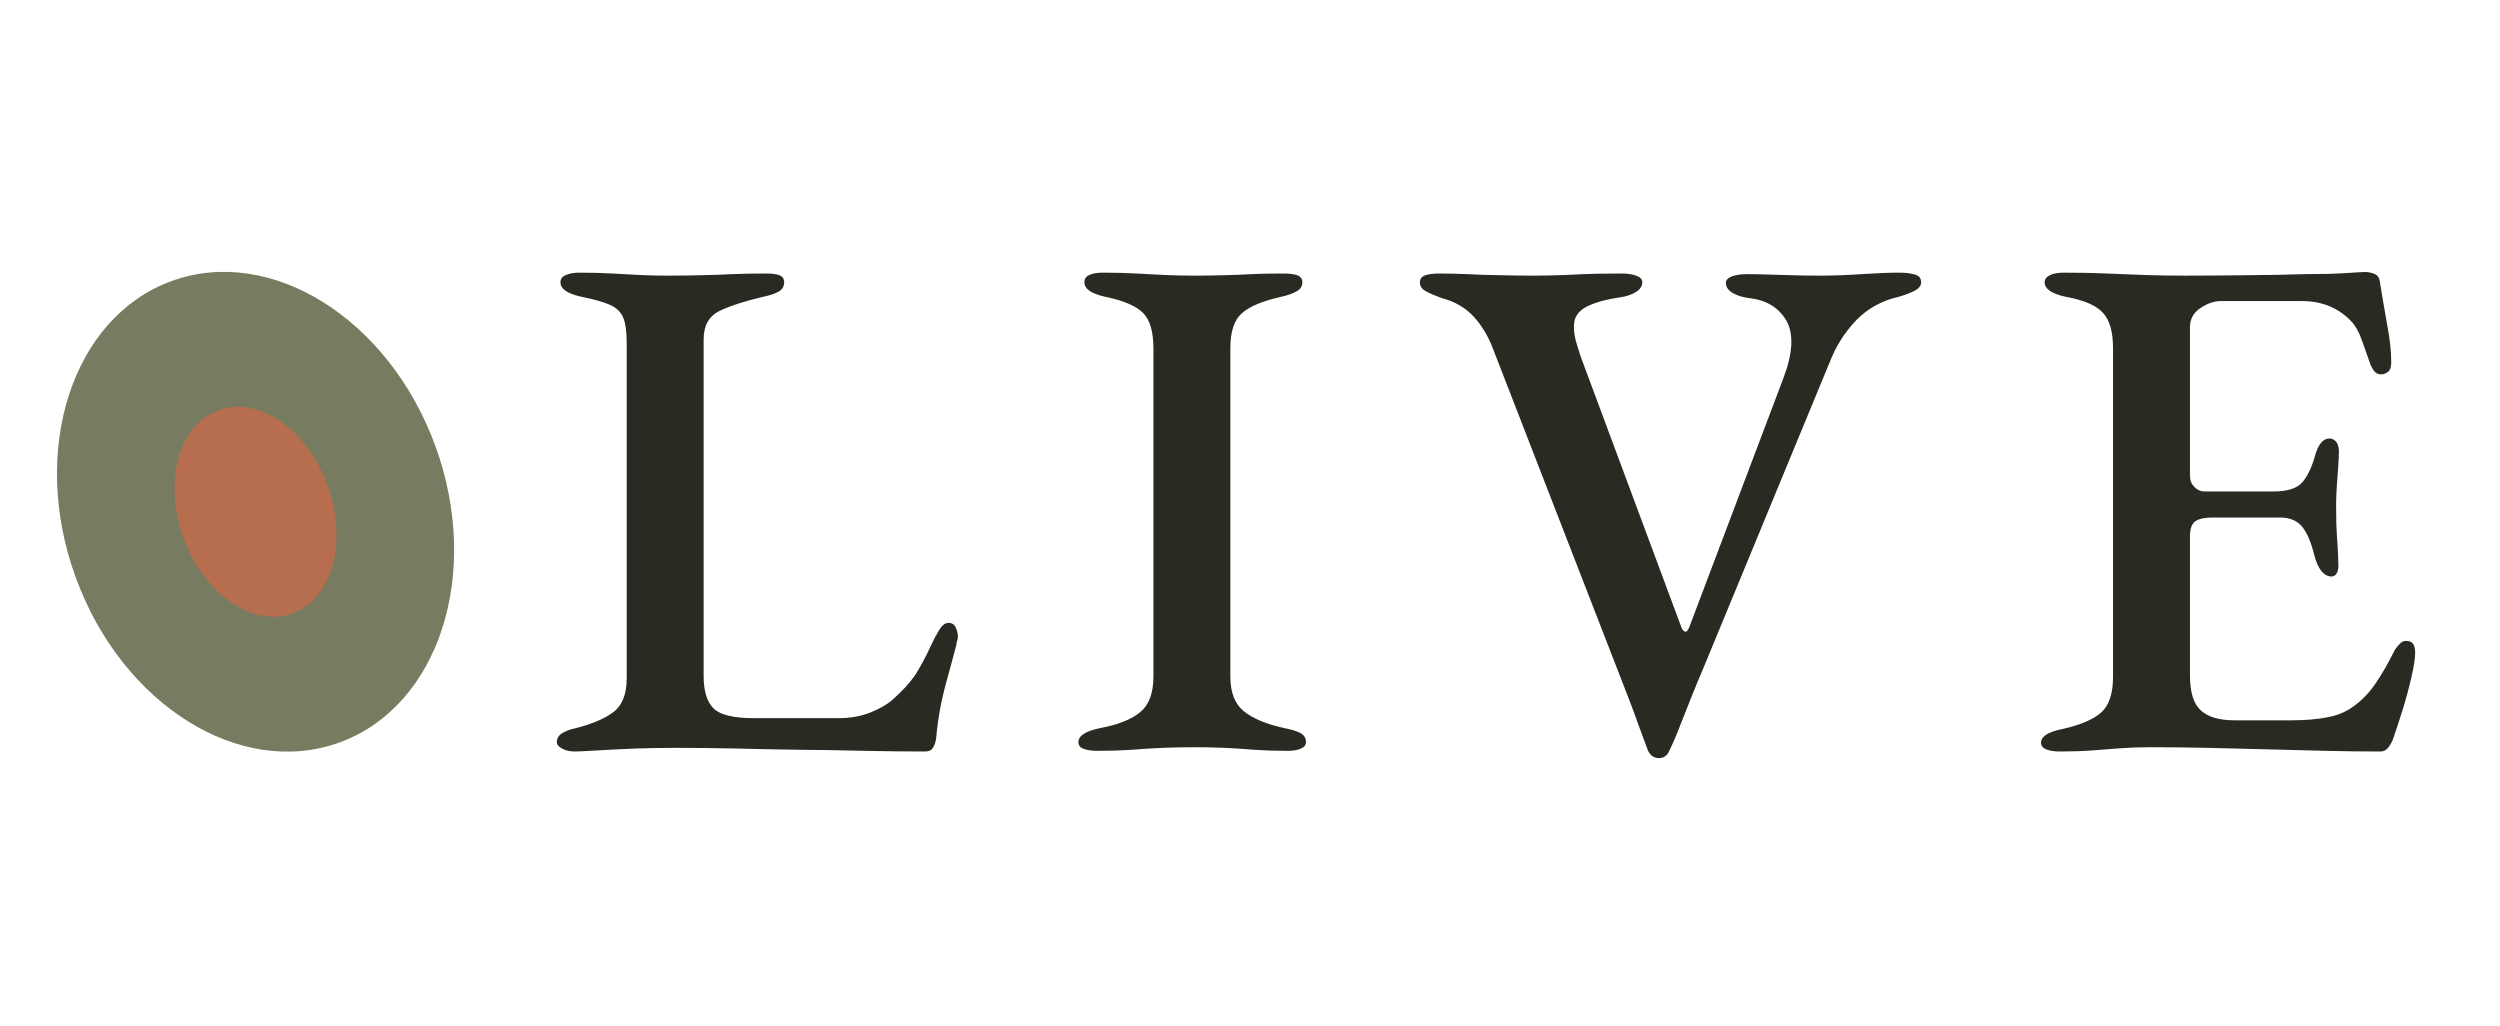
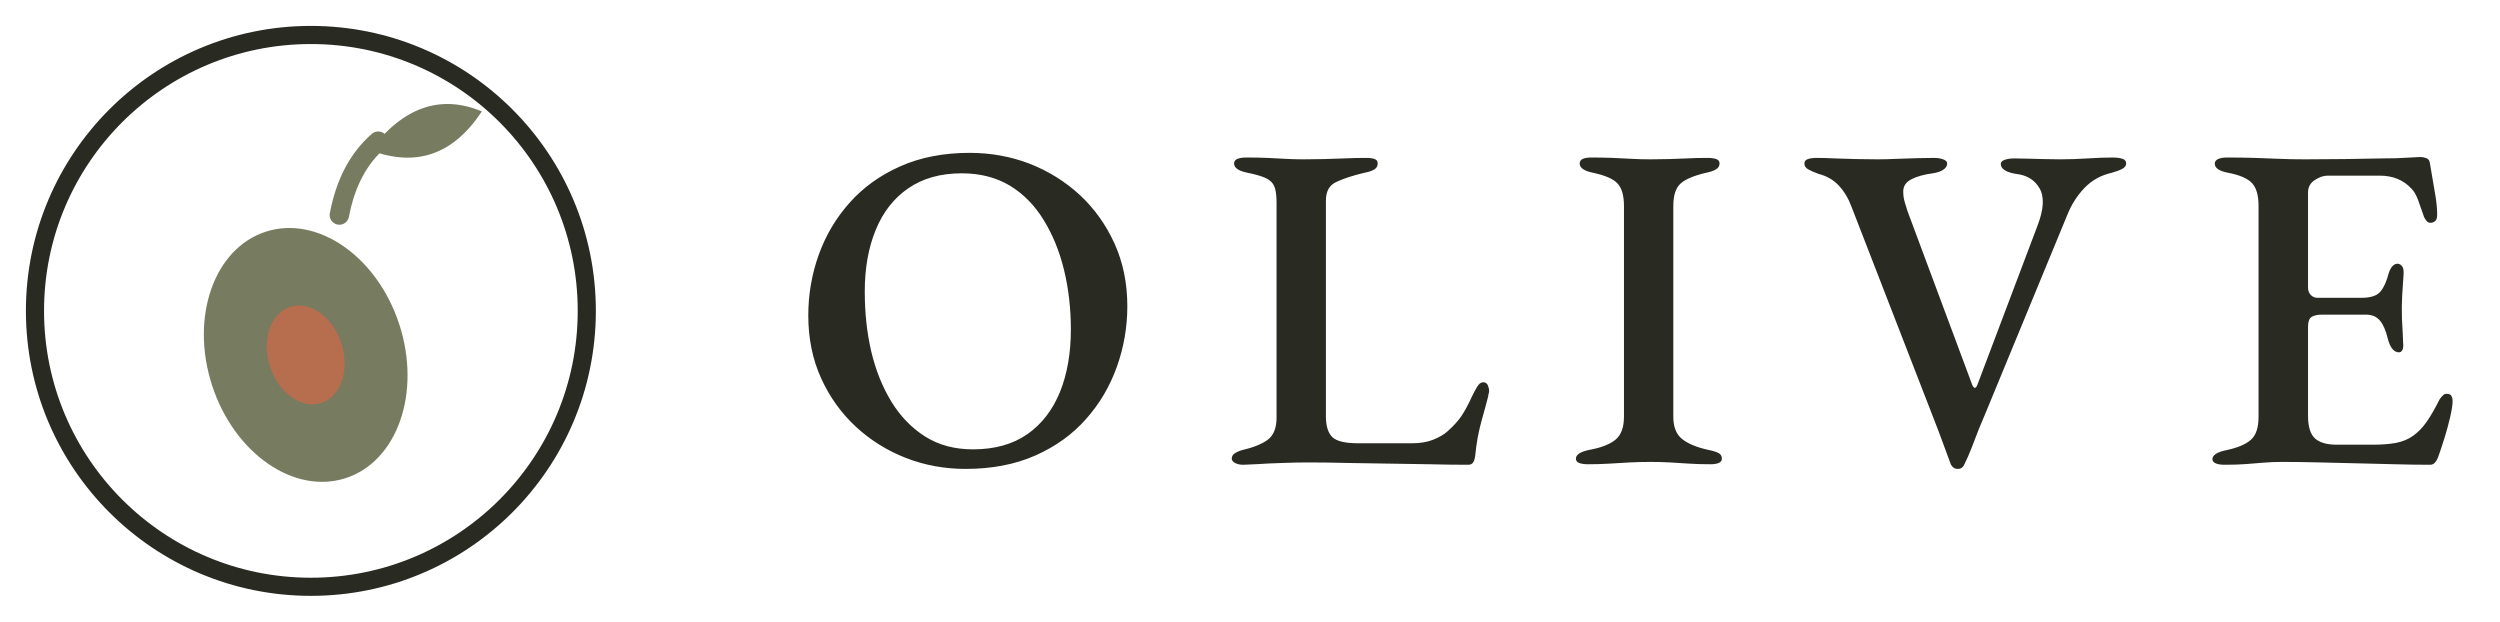
- <svg xmlns="http://www.w3.org/2000/svg" viewBox="0 0 117 48" width="117" height="48" role="img" aria-label="OLIVE">
-   <g transform="translate(11.96 23.95) rotate(-20)">
-     <ellipse rx="8.96" ry="11.49" fill="#777B60" />
-     <ellipse rx="3.59" ry="5.06" fill="#B66E4E" />
-   </g>
-   <path d="M26.91 35.17L26.91 35.17Q26.54 35.17 26.30 35.03Q26.06 34.90 26.06 34.73L26.06 34.73Q26.06 34.46 26.33 34.30Q26.61 34.15 26.78 34.12L26.78 34.12Q28.07 33.81 28.70 33.33Q29.33 32.86 29.33 31.74L29.33 31.74L29.33 16.06Q29.33 15.25 29.16 14.85Q28.99 14.46 28.53 14.26Q28.07 14.06 27.22 13.89L27.22 13.89Q26.23 13.68 26.23 13.21L26.23 13.21Q26.23 12.97 26.49 12.87Q26.74 12.76 27.12 12.76L27.12 12.76Q27.97 12.76 28.65 12.80Q29.33 12.83 29.94 12.87Q30.55 12.90 31.30 12.90L31.30 12.90Q32.08 12.90 32.79 12.88Q33.51 12.87 34.26 12.83Q35.00 12.80 35.85 12.80L35.85 12.80Q36.26 12.80 36.48 12.88Q36.70 12.97 36.70 13.21L36.70 13.21Q36.70 13.48 36.47 13.63Q36.23 13.78 35.72 13.89L35.72 13.89Q34.43 14.19 33.68 14.55Q32.93 14.91 32.93 15.89L32.93 15.89L32.93 31.63Q32.93 32.69 33.39 33.15Q33.85 33.61 35.28 33.61L35.28 33.61L39.22 33.61Q40.10 33.61 40.77 33.33Q41.43 33.06 41.80 32.72L41.80 32.72Q42.45 32.14 42.81 31.62Q43.16 31.09 43.57 30.21L43.57 30.21Q43.74 29.83 43.95 29.49Q44.15 29.15 44.39 29.15L44.39 29.15Q44.63 29.15 44.73 29.37Q44.83 29.59 44.83 29.80L44.83 29.80Q44.83 29.87 44.80 29.97Q44.76 30.07 44.76 30.17L44.76 30.17Q44.52 31.09 44.32 31.80Q44.12 32.52 44.00 33.16Q43.88 33.81 43.81 34.56L43.81 34.56Q43.78 34.80 43.67 34.98Q43.57 35.17 43.30 35.17L43.30 35.17Q41.97 35.17 40.48 35.14Q38.98 35.10 37.45 35.09Q35.92 35.07 34.44 35.03Q32.96 35 31.60 35L31.60 35Q30.79 35 29.78 35.03Q28.78 35.07 27.95 35.12Q27.12 35.17 26.91 35.17ZM51.36 35.14L51.36 35.14Q50.98 35.14 50.73 35.05Q50.47 34.97 50.47 34.73L50.47 34.73Q50.47 34.29 51.46 34.08L51.46 34.08Q52.75 33.84 53.36 33.33Q53.98 32.82 53.98 31.67L53.98 31.67L53.98 16.30Q53.98 15.14 53.50 14.65Q53.02 14.16 51.73 13.89L51.73 13.89Q50.75 13.68 50.75 13.21L50.75 13.21Q50.75 12.97 50.98 12.87Q51.22 12.76 51.60 12.76L51.60 12.76Q52.48 12.76 53.18 12.80Q53.87 12.83 54.52 12.87Q55.17 12.90 55.91 12.90L55.91 12.90Q56.63 12.90 57.26 12.88Q57.89 12.87 58.55 12.83Q59.21 12.80 60.06 12.80L60.06 12.80Q60.47 12.80 60.71 12.88Q60.95 12.97 60.95 13.21L60.95 13.21Q60.95 13.48 60.69 13.63Q60.44 13.78 59.96 13.89L59.96 13.89Q58.63 14.19 58.11 14.67Q57.58 15.14 57.58 16.30L57.58 16.30L57.58 31.67Q57.58 32.79 58.23 33.30Q58.87 33.81 60.13 34.08L60.13 34.08Q60.64 34.18 60.88 34.32Q61.12 34.46 61.12 34.73L61.12 34.73Q61.12 34.93 60.89 35.03Q60.67 35.14 60.27 35.14L60.27 35.14Q59.42 35.14 58.70 35.09Q57.99 35.03 57.32 35Q56.66 34.97 55.91 34.97L55.91 34.97Q55.10 34.97 54.40 35Q53.70 35.03 52.96 35.09Q52.21 35.14 51.36 35.14ZM77.64 35.48L77.64 35.48Q77.30 35.48 77.13 35.14L77.13 35.14Q76.96 34.69 76.70 33.98Q76.45 33.27 76.25 32.76L76.25 32.76L69.89 16.37Q69.55 15.45 68.97 14.82Q68.39 14.19 67.47 13.95L67.47 13.95Q67.00 13.78 66.73 13.63Q66.45 13.48 66.45 13.21L66.45 13.21Q66.45 12.97 66.71 12.88Q66.96 12.80 67.34 12.80L67.34 12.80Q67.95 12.80 68.68 12.83Q69.41 12.87 70.23 12.88Q71.04 12.90 71.79 12.90L71.79 12.90Q72.47 12.90 73.24 12.87Q74.00 12.83 74.72 12.81Q75.43 12.80 75.91 12.80L75.91 12.80Q76.28 12.80 76.57 12.90Q76.86 13.00 76.86 13.21L76.86 13.21Q76.86 13.48 76.57 13.66Q76.28 13.85 75.80 13.92L75.80 13.92Q74.82 14.06 74.24 14.36Q73.66 14.67 73.66 15.25L73.66 15.25Q73.66 15.69 73.78 16.06Q73.90 16.44 73.97 16.67L73.97 16.67L78.69 29.36Q78.76 29.53 78.86 29.56Q78.97 29.59 79.07 29.32L79.07 29.32L83.45 17.73Q84.13 15.96 83.61 15.02Q83.08 14.09 81.86 13.95L81.86 13.95Q81.38 13.89 81.07 13.70Q80.77 13.51 80.77 13.24L80.77 13.24Q80.77 13.04 81.06 12.93Q81.35 12.83 81.75 12.83L81.75 12.83Q82.30 12.83 82.81 12.85Q83.32 12.87 83.86 12.88Q84.41 12.90 85.09 12.90L85.09 12.90Q86.07 12.90 87.11 12.83Q88.15 12.76 88.89 12.76L88.89 12.76Q89.34 12.76 89.62 12.85Q89.91 12.93 89.91 13.21L89.91 13.21Q89.91 13.44 89.62 13.60Q89.34 13.75 88.86 13.89L88.86 13.89Q87.67 14.16 86.87 14.99Q86.07 15.82 85.63 16.95L85.63 16.95L79.68 31.36Q79.44 31.91 79.17 32.59Q78.90 33.27 78.64 33.93Q78.39 34.59 78.12 35.14L78.12 35.14Q78.05 35.31 77.93 35.39Q77.81 35.48 77.64 35.48ZM96.41 35.17L96.41 35.17Q96.00 35.17 95.76 35.07Q95.52 34.97 95.52 34.76L95.52 34.76Q95.52 34.32 96.51 34.12L96.51 34.12Q97.77 33.84 98.33 33.35Q98.89 32.86 98.89 31.67L98.89 31.67L98.89 16.30Q98.89 15.14 98.41 14.63Q97.94 14.12 96.68 13.89L96.68 13.89Q96.17 13.78 95.93 13.61Q95.69 13.44 95.69 13.21L95.69 13.21Q95.69 13.00 95.93 12.88Q96.17 12.76 96.58 12.76L96.58 12.76Q97.70 12.76 98.60 12.80Q99.50 12.83 100.37 12.87Q101.24 12.90 102.26 12.90L102.26 12.90Q103.62 12.90 105.13 12.88Q106.64 12.87 107.87 12.83L107.87 12.83Q109.02 12.83 109.79 12.78Q110.55 12.73 110.69 12.73L110.69 12.73Q110.89 12.73 111.11 12.81Q111.33 12.90 111.37 13.14L111.37 13.14Q111.54 14.19 111.72 15.20Q111.91 16.20 111.91 16.95L111.91 16.95Q111.91 17.29 111.76 17.40Q111.61 17.52 111.44 17.52L111.44 17.52Q111.27 17.52 111.16 17.42Q111.06 17.32 110.96 17.12L110.96 17.12Q110.72 16.44 110.52 15.88Q110.31 15.31 110.04 15.04L110.04 15.04Q109.60 14.57 109.02 14.33Q108.44 14.09 107.73 14.09L107.73 14.09L103.92 14.09Q103.48 14.09 102.99 14.41Q102.49 14.74 102.49 15.31L102.49 15.31L102.49 22.25Q102.49 22.59 102.70 22.79Q102.90 23.00 103.17 23.00L103.17 23.00L106.40 23.00Q107.39 23.00 107.76 22.56Q108.14 22.11 108.38 21.20L108.38 21.20Q108.61 20.52 109.02 20.52L109.02 20.52Q109.19 20.52 109.33 20.67Q109.46 20.82 109.46 21.13L109.46 21.13Q109.46 21.33 109.43 21.81Q109.40 22.28 109.36 22.79Q109.33 23.30 109.33 23.61L109.33 23.61Q109.33 23.98 109.34 24.51Q109.36 25.04 109.40 25.55Q109.43 26.06 109.43 26.30L109.43 26.30Q109.46 26.60 109.38 26.79Q109.29 26.98 109.12 26.98L109.12 26.98Q108.58 26.98 108.31 25.99L108.31 25.99Q108.10 25.11 107.75 24.66Q107.39 24.22 106.71 24.22L106.71 24.22L103.55 24.22Q103.00 24.22 102.75 24.39Q102.49 24.56 102.49 25.11L102.49 25.11L102.49 31.60Q102.49 32.79 103.00 33.25Q103.51 33.71 104.57 33.71L104.57 33.71L107.25 33.71Q108.21 33.71 108.92 33.57Q109.63 33.44 110.14 33.06L110.14 33.06Q110.72 32.65 111.16 32.01Q111.61 31.36 112.08 30.41L112.08 30.41Q112.22 30.21 112.35 30.09Q112.49 29.97 112.66 30.00L112.66 30.00Q112.86 30.00 112.95 30.16Q113.03 30.31 113.03 30.55L113.03 30.55Q113.03 30.92 112.86 31.67Q112.69 32.42 112.44 33.23Q112.18 34.05 111.98 34.63L111.98 34.63Q111.88 34.86 111.74 35.02Q111.61 35.17 111.40 35.17L111.40 35.17Q110.18 35.17 108.85 35.14Q107.53 35.10 106.13 35.07Q104.74 35.03 103.34 35Q101.95 34.97 100.59 34.97L100.59 34.97Q99.88 34.97 99.23 35.02Q98.58 35.07 97.92 35.12Q97.26 35.17 96.41 35.17Z" fill="#292B23" />
+ <svg xmlns="http://www.w3.org/2000/svg" viewBox="0 0 193 48" width="193" height="48" role="img" aria-label="OLIVE">
+   <circle cx="24" cy="24" r="21.3" stroke-width="1.4" fill="none" stroke="#292B23" />
+   <path d="M26.2 16.6 Q 26.9 12.9 29.2 10.9" stroke-width="1.5" stroke-linecap="round" fill="none" stroke="#777B60" />
+   <path d="M28.6 11.6 Q 32.4 6.6 37.2 8.6 Q 33.9 13.6 28.6 11.6 Z" fill="#777B60" />
+   <ellipse cx="0" cy="0" rx="7.6" ry="10" transform="translate(23.6 27.4) rotate(-18)" fill="#777B60" />
+   <ellipse cx="0" cy="0" rx="2.9" ry="3.9" transform="translate(23.6 27.4) rotate(-18)" fill="#B66E4E" />
+   <path d="M74.54 36.20L74.54 36.20Q72.12 36.20 69.95 35.36Q67.77 34.51 66.08 32.95Q64.38 31.38 63.39 29.20Q62.40 27.02 62.40 24.36L62.40 24.36Q62.40 21.91 63.21 19.66Q64.02 17.41 65.59 15.65Q67.16 13.88 69.50 12.84Q71.84 11.80 74.86 11.80L74.86 11.80Q77.31 11.80 79.49 12.64Q81.66 13.49 83.36 15.05Q85.05 16.62 86.04 18.80Q87.03 20.98 87.03 23.64L87.03 23.64Q87.03 26.05 86.22 28.32Q85.41 30.59 83.84 32.35Q82.28 34.12 79.94 35.16Q77.60 36.20 74.54 36.20ZM75.11 34.69L75.11 34.69Q77.63 34.69 79.31 33.52Q80.98 32.35 81.83 30.26Q82.67 28.18 82.67 25.44L82.67 25.44Q82.67 23.03 82.15 20.87Q81.63 18.71 80.58 17.00Q79.54 15.29 77.96 14.33Q76.37 13.38 74.25 13.38L74.25 13.38Q71.80 13.38 70.13 14.53Q68.45 15.68 67.61 17.74Q66.76 19.79 66.76 22.52L66.76 22.52Q66.76 24.97 67.26 27.13Q67.77 29.29 68.81 31.00Q69.86 32.71 71.42 33.70Q72.99 34.69 75.11 34.69ZM95.99 35.88L95.99 35.88Q95.60 35.88 95.34 35.74Q95.09 35.59 95.09 35.41L95.09 35.41Q95.09 35.12 95.38 34.96Q95.67 34.80 95.85 34.76L95.85 34.76Q97.22 34.44 97.88 33.94Q98.55 33.43 98.55 32.24L98.55 32.24L98.55 15.65Q98.55 14.78 98.37 14.37Q98.19 13.96 97.70 13.74Q97.22 13.52 96.32 13.34L96.32 13.34Q95.27 13.13 95.27 12.62L95.27 12.62Q95.27 12.37 95.54 12.26Q95.81 12.16 96.21 12.16L96.21 12.16Q97.11 12.16 97.83 12.19Q98.55 12.23 99.20 12.26Q99.84 12.30 100.64 12.30L100.64 12.30Q101.46 12.30 102.22 12.28Q102.98 12.26 103.77 12.23Q104.56 12.19 105.46 12.19L105.46 12.19Q105.89 12.19 106.13 12.28Q106.36 12.37 106.36 12.62L106.36 12.62Q106.36 12.91 106.11 13.07Q105.86 13.24 105.32 13.34L105.32 13.34Q103.95 13.67 103.16 14.05Q102.36 14.42 102.36 15.47L102.36 15.47L102.36 32.14Q102.36 33.25 102.85 33.74Q103.34 34.22 104.85 34.22L104.85 34.22L109.02 34.22Q109.96 34.22 110.66 33.94Q111.36 33.65 111.76 33.29L111.76 33.29Q112.44 32.68 112.82 32.12Q113.20 31.56 113.63 30.62L113.63 30.62Q113.81 30.23 114.03 29.87Q114.24 29.51 114.50 29.51L114.50 29.51Q114.75 29.51 114.86 29.74Q114.96 29.98 114.96 30.19L114.96 30.19Q114.96 30.26 114.93 30.37Q114.89 30.48 114.89 30.59L114.89 30.59Q114.64 31.56 114.42 32.32Q114.21 33.07 114.08 33.76Q113.96 34.44 113.88 35.23L113.88 35.23Q113.85 35.48 113.74 35.68Q113.63 35.88 113.34 35.88L113.34 35.88Q111.94 35.88 110.36 35.84Q108.77 35.81 107.15 35.79Q105.53 35.77 103.97 35.74Q102.40 35.70 100.96 35.70L100.96 35.70Q100.10 35.70 99.03 35.74Q97.97 35.77 97.09 35.83Q96.21 35.88 95.99 35.88ZM122.60 35.84L122.60 35.84Q122.20 35.84 121.93 35.75Q121.66 35.66 121.66 35.41L121.66 35.41Q121.66 34.94 122.70 34.73L122.70 34.73Q124.07 34.48 124.72 33.94Q125.37 33.40 125.37 32.17L125.37 32.17L125.37 15.90Q125.37 14.68 124.86 14.15Q124.36 13.63 122.99 13.34L122.99 13.34Q121.95 13.13 121.95 12.62L121.95 12.62Q121.95 12.37 122.20 12.26Q122.45 12.16 122.85 12.16L122.85 12.16Q123.78 12.16 124.52 12.19Q125.26 12.23 125.94 12.26Q126.63 12.30 127.42 12.30L127.42 12.30Q128.18 12.30 128.84 12.28Q129.51 12.26 130.21 12.23Q130.91 12.19 131.81 12.19L131.81 12.19Q132.24 12.19 132.50 12.28Q132.75 12.37 132.75 12.62L132.75 12.62Q132.75 12.91 132.48 13.07Q132.21 13.24 131.70 13.34L131.70 13.34Q130.30 13.67 129.74 14.17Q129.18 14.68 129.18 15.90L129.18 15.90L129.18 32.17Q129.18 33.36 129.87 33.90Q130.55 34.44 131.88 34.73L131.88 34.73Q132.42 34.84 132.68 34.98Q132.93 35.12 132.93 35.41L132.93 35.41Q132.93 35.63 132.69 35.74Q132.46 35.84 132.03 35.84L132.03 35.84Q131.13 35.84 130.37 35.79Q129.62 35.74 128.91 35.70Q128.21 35.66 127.42 35.66L127.42 35.66Q126.56 35.66 125.82 35.70Q125.08 35.74 124.29 35.79Q123.50 35.84 122.60 35.84ZM151.14 36.20L151.14 36.20Q150.78 36.20 150.60 35.84L150.60 35.84Q150.42 35.38 150.15 34.62Q149.88 33.86 149.67 33.32L149.67 33.32L142.94 15.97Q142.58 15 141.96 14.33Q141.35 13.67 140.38 13.42L140.38 13.42Q139.88 13.24 139.59 13.07Q139.30 12.91 139.30 12.62L139.30 12.62Q139.30 12.37 139.57 12.28Q139.84 12.19 140.24 12.19L140.24 12.19Q140.88 12.19 141.66 12.23Q142.43 12.26 143.30 12.28Q144.16 12.30 144.95 12.30L144.95 12.30Q145.67 12.30 146.48 12.26Q147.29 12.23 148.05 12.21Q148.80 12.19 149.31 12.19L149.31 12.19Q149.70 12.19 150.01 12.30Q150.32 12.41 150.32 12.62L150.32 12.62Q150.32 12.91 150.01 13.11Q149.70 13.31 149.20 13.38L149.20 13.38Q148.16 13.52 147.54 13.85Q146.93 14.17 146.93 14.78L146.93 14.78Q146.93 15.25 147.06 15.65Q147.18 16.04 147.26 16.30L147.26 16.30L152.26 29.72Q152.33 29.90 152.44 29.94Q152.55 29.98 152.66 29.69L152.66 29.69L157.30 17.41Q158.02 15.54 157.46 14.55Q156.90 13.56 155.61 13.42L155.61 13.42Q155.10 13.34 154.78 13.15Q154.46 12.95 154.46 12.66L154.46 12.66Q154.46 12.44 154.76 12.34Q155.07 12.23 155.50 12.23L155.50 12.23Q156.08 12.23 156.62 12.25Q157.16 12.26 157.73 12.28Q158.31 12.30 159.03 12.30L159.03 12.30Q160.07 12.30 161.17 12.23Q162.27 12.16 163.06 12.16L163.06 12.16Q163.53 12.16 163.83 12.25Q164.14 12.34 164.14 12.62L164.14 12.62Q164.14 12.88 163.83 13.04Q163.53 13.20 163.02 13.34L163.02 13.34Q161.76 13.63 160.92 14.51Q160.07 15.40 159.60 16.58L159.60 16.58L153.30 31.85Q153.05 32.42 152.76 33.14Q152.48 33.86 152.21 34.57Q151.94 35.27 151.65 35.84L151.65 35.84Q151.58 36.02 151.45 36.11Q151.32 36.20 151.14 36.20ZM171.74 35.88L171.74 35.88Q171.30 35.88 171.05 35.77Q170.80 35.66 170.80 35.45L170.80 35.45Q170.80 34.98 171.84 34.76L171.84 34.76Q173.18 34.48 173.77 33.95Q174.36 33.43 174.36 32.17L174.36 32.17L174.36 15.90Q174.36 14.68 173.86 14.14Q173.36 13.60 172.02 13.34L172.02 13.34Q171.48 13.24 171.23 13.06Q170.98 12.88 170.98 12.62L170.98 12.62Q170.98 12.41 171.23 12.28Q171.48 12.16 171.92 12.16L171.92 12.16Q173.10 12.16 174.06 12.19Q175.01 12.23 175.93 12.26Q176.85 12.30 177.93 12.30L177.93 12.30Q179.37 12.30 180.97 12.28Q182.57 12.26 183.87 12.23L183.87 12.23Q185.09 12.23 185.90 12.17Q186.71 12.12 186.86 12.12L186.86 12.12Q187.07 12.12 187.31 12.21Q187.54 12.30 187.58 12.55L187.58 12.55Q187.76 13.67 187.95 14.73Q188.15 15.79 188.15 16.58L188.15 16.58Q188.15 16.94 187.99 17.07Q187.83 17.20 187.65 17.20L187.65 17.20Q187.47 17.20 187.36 17.09Q187.25 16.98 187.14 16.76L187.14 16.76Q186.89 16.04 186.68 15.45Q186.46 14.86 186.17 14.57L186.17 14.57Q185.70 14.06 185.09 13.81Q184.48 13.56 183.72 13.56L183.72 13.56L179.69 13.56Q179.22 13.56 178.70 13.90Q178.18 14.24 178.18 14.86L178.18 14.86L178.18 22.20Q178.18 22.56 178.40 22.78Q178.61 22.99 178.90 22.99L178.90 22.99L182.32 22.99Q183.36 22.99 183.76 22.52Q184.16 22.06 184.41 21.08L184.41 21.08Q184.66 20.36 185.09 20.36L185.09 20.36Q185.27 20.36 185.42 20.53Q185.56 20.69 185.56 21.01L185.56 21.01Q185.56 21.23 185.52 21.73Q185.49 22.24 185.45 22.78Q185.42 23.32 185.42 23.64L185.42 23.64Q185.42 24.04 185.43 24.59Q185.45 25.15 185.49 25.69Q185.52 26.23 185.52 26.48L185.52 26.48Q185.56 26.81 185.47 27.01Q185.38 27.20 185.20 27.20L185.20 27.20Q184.62 27.20 184.34 26.16L184.34 26.16Q184.12 25.22 183.74 24.76Q183.36 24.29 182.64 24.29L182.64 24.29L179.30 24.29Q178.72 24.29 178.45 24.47Q178.18 24.65 178.18 25.22L178.18 25.22L178.18 32.10Q178.18 33.36 178.72 33.85Q179.26 34.33 180.38 34.33L180.38 34.33L183.22 34.33Q184.23 34.33 184.98 34.19Q185.74 34.04 186.28 33.65L186.28 33.65Q186.89 33.22 187.36 32.53Q187.83 31.85 188.33 30.84L188.33 30.84Q188.48 30.62 188.62 30.50Q188.76 30.37 188.94 30.41L188.94 30.41Q189.16 30.41 189.25 30.57Q189.34 30.73 189.34 30.98L189.34 30.98Q189.34 31.38 189.16 32.17Q188.98 32.96 188.71 33.83Q188.44 34.69 188.22 35.30L188.22 35.30Q188.12 35.56 187.97 35.72Q187.83 35.88 187.61 35.88L187.61 35.88Q186.32 35.88 184.91 35.84Q183.51 35.81 182.03 35.77Q180.56 35.74 179.08 35.70Q177.60 35.66 176.16 35.66L176.16 35.66Q175.41 35.66 174.72 35.72Q174.04 35.77 173.34 35.83Q172.64 35.88 171.74 35.88Z" fill="#292B23" />
</svg>
